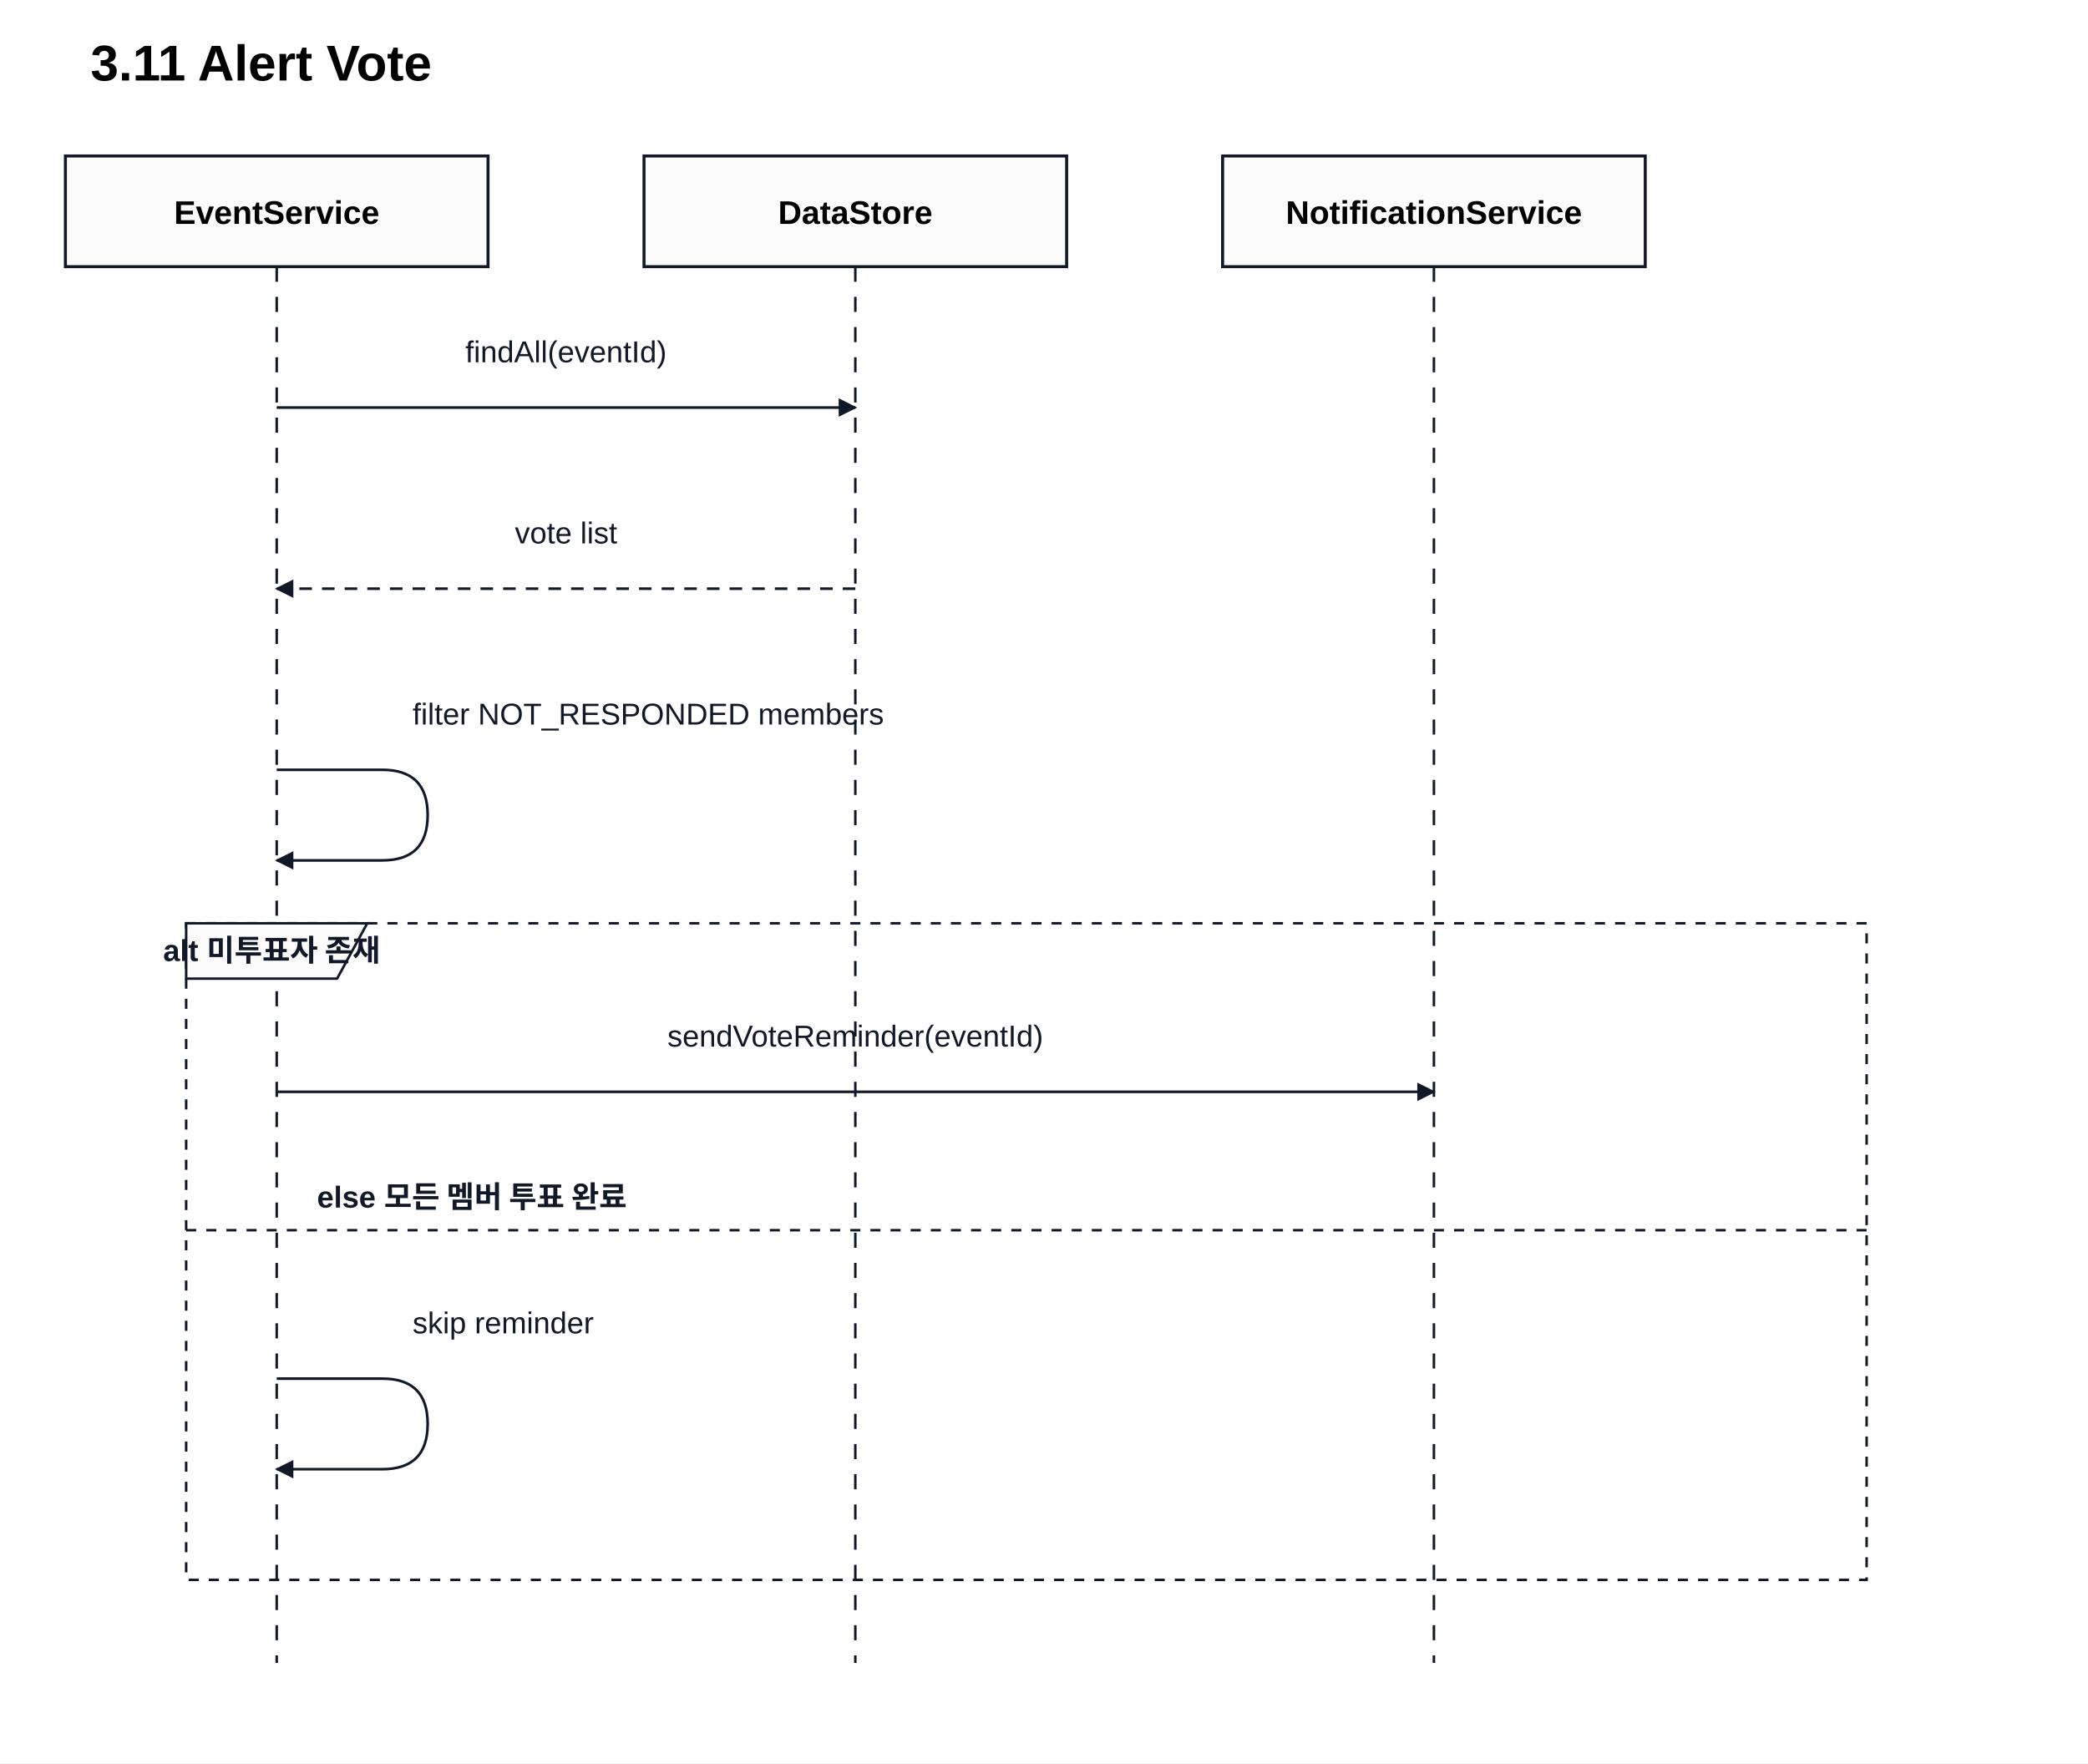
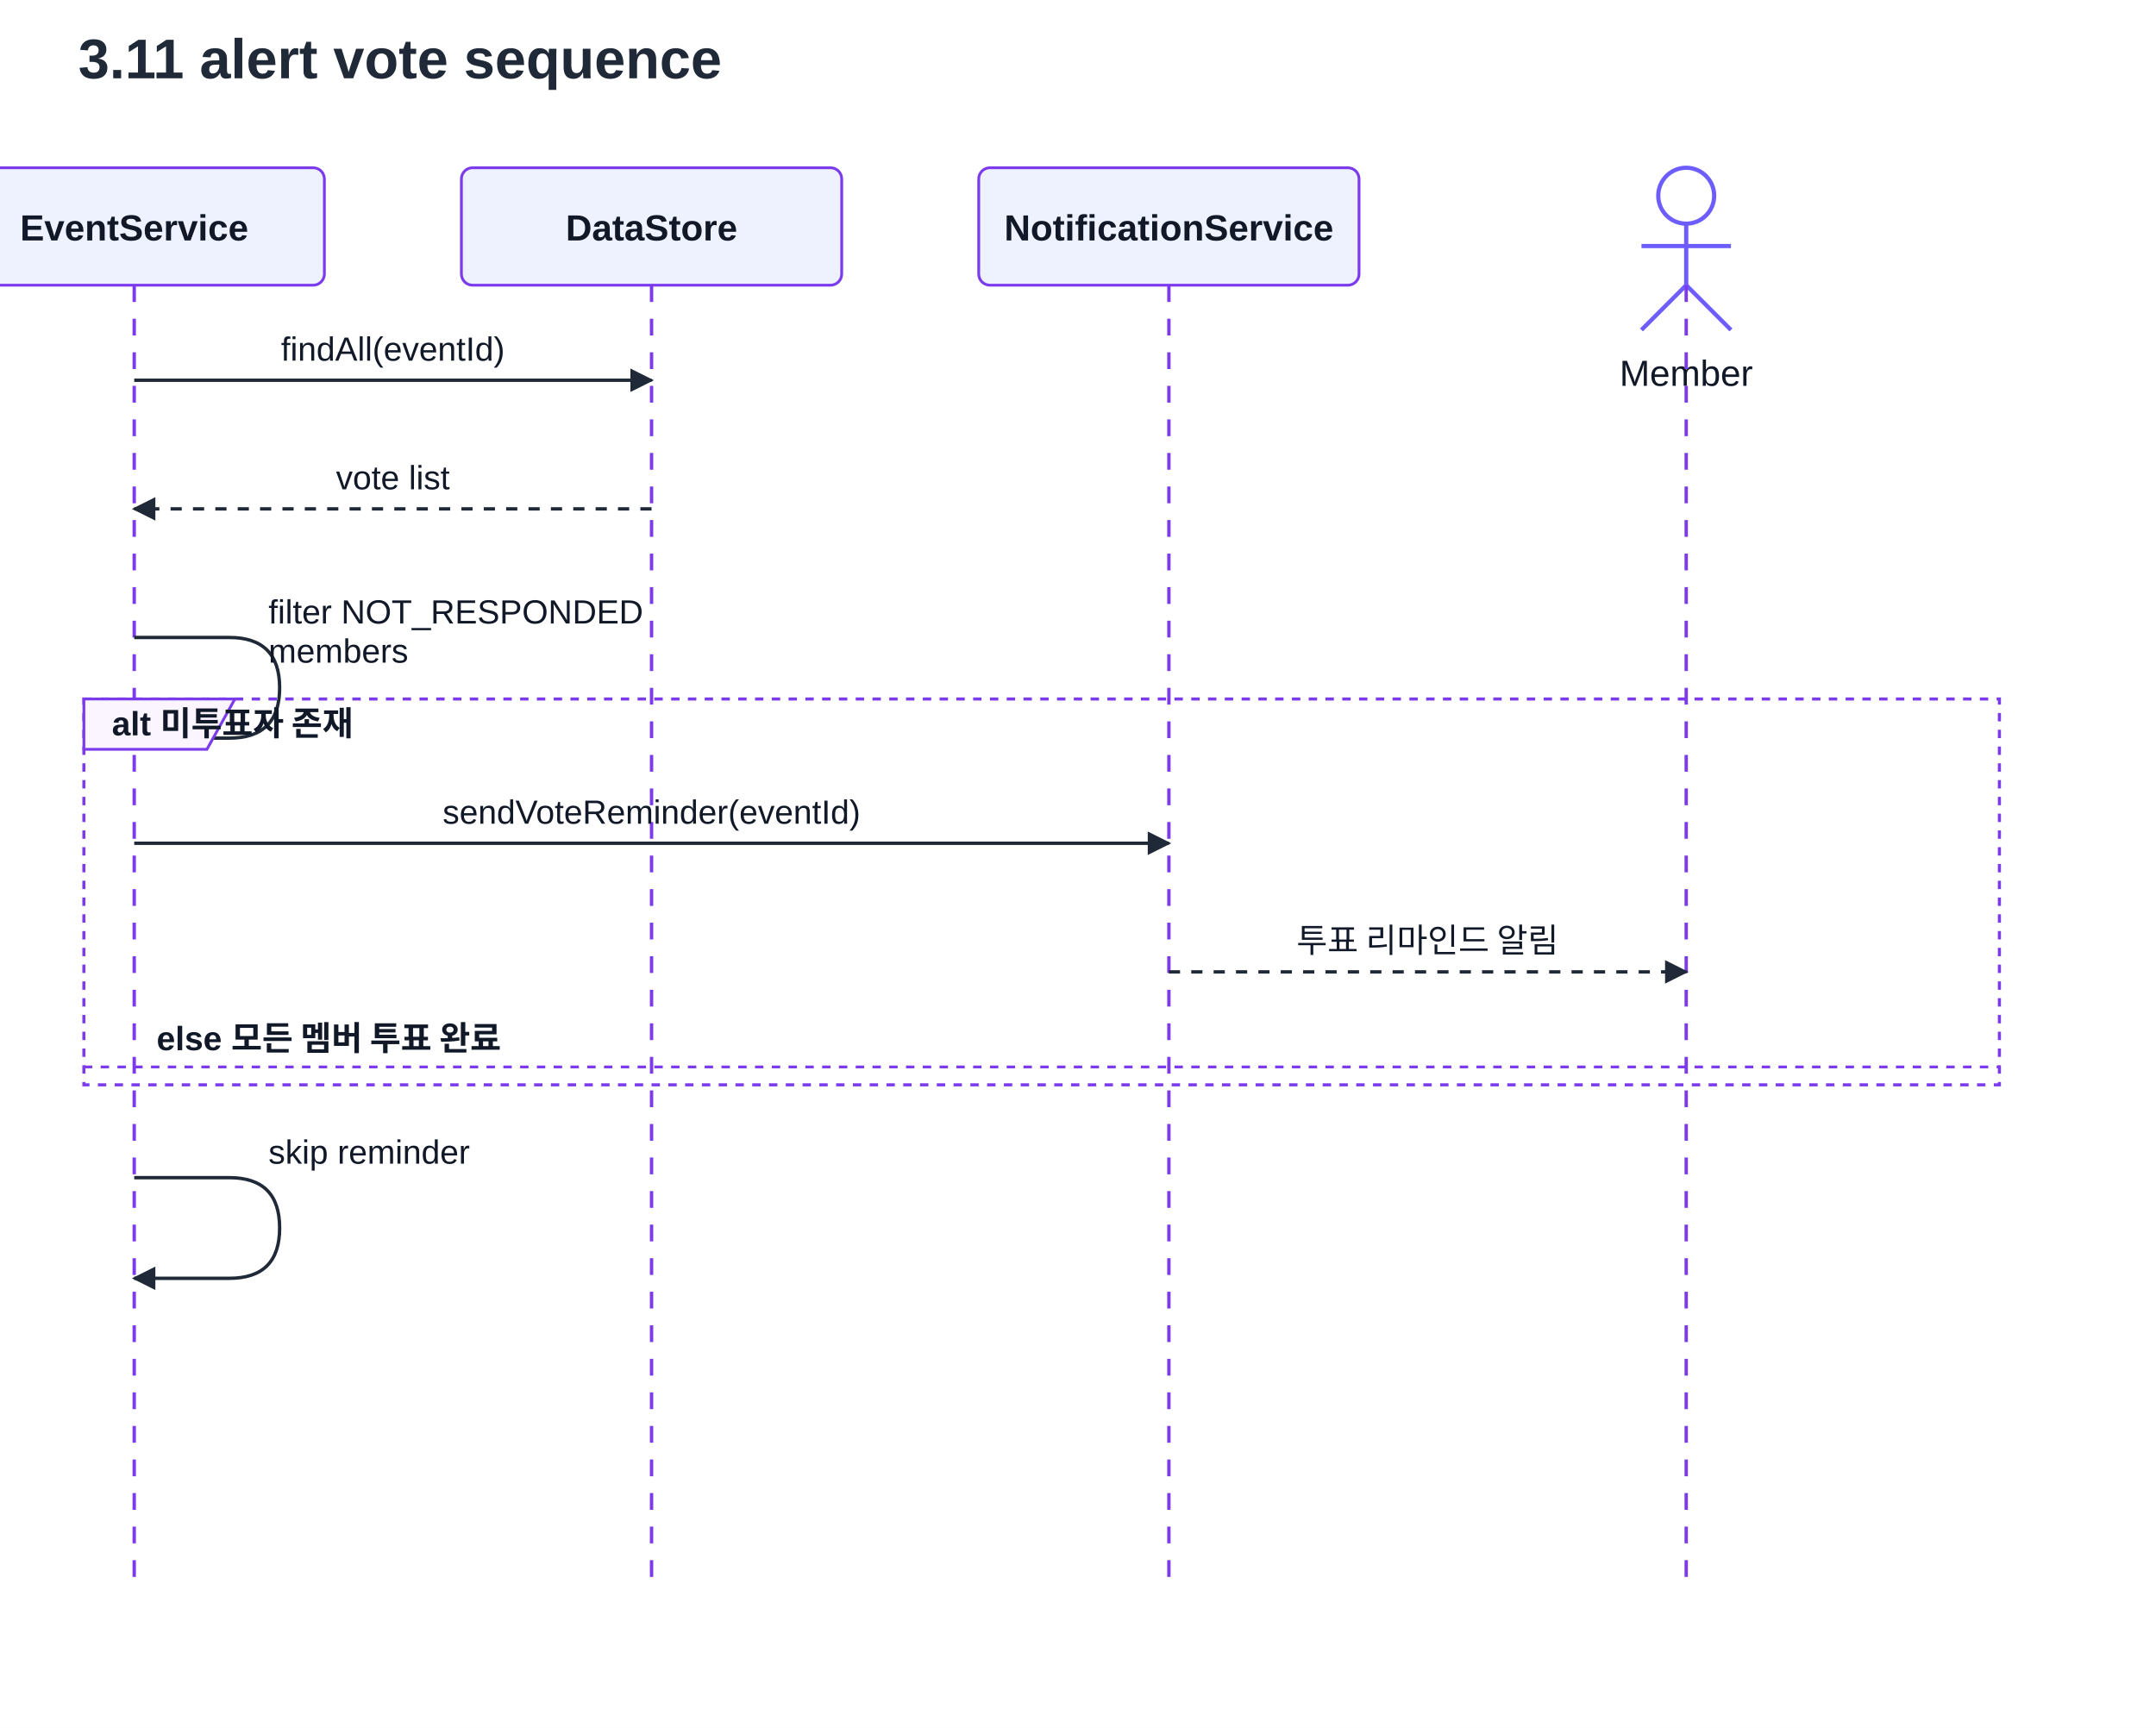
- <svg xmlns="http://www.w3.org/2000/svg" width="830" height="701" viewBox="0 0 830 701">
+ <svg xmlns="http://www.w3.org/2000/svg" width="771" height="618" viewBox="0 0 771 618">
  <defs>
-     <marker id="arrow" viewBox="0 0 10 10" refX="9" refY="5" markerWidth="7" markerHeight="7" orient="auto">
-       <path d="M0 0 L10 5 L0 10 z" fill="#111827" />
-     </marker>
-     <marker id="hollowArrow" viewBox="0 0 10 10" refX="9" refY="5" markerWidth="7" markerHeight="7" orient="auto">
-       <path d="M0 0 L10 5 L0 10 z" fill="#fbfbfb" stroke="#111827" />
-     </marker>
-     <marker id="diamond" viewBox="0 0 16 10" refX="1" refY="5" markerWidth="11" markerHeight="9" orient="auto">
-       <path d="M1 5 L8 1 L15 5 L8 9 z" fill="#111827" stroke="#111827" />
+     <marker id="arrow" viewBox="0 0 10 10" refX="9" refY="5" markerWidth="7" markerHeight="7" orient="auto-start-reverse">
+       <path d="M0 0 L10 5 L0 10 z" fill="#1f2937" />
    </marker>
  </defs>
  <rect width="100%" height="100%" fill="#ffffff" />
-   <text x="36" y="32" font-family="Arial, sans-serif" font-size="20" font-weight="700">3.11 Alert Vote</text>
-   <rect x="26" y="62" width="168" height="44" fill="#fbfbfb" stroke="#111827" stroke-width="1.2" />
-   <text x="110" y="89" text-anchor="middle" font-family="Arial, sans-serif" font-size="13" font-weight="700">EventService</text>
-   <line x1="110" y1="106" x2="110" y2="661" stroke="#111827" stroke-width="1" stroke-dasharray="6 6" />
-   <rect x="256" y="62" width="168" height="44" fill="#fbfbfb" stroke="#111827" stroke-width="1.2" />
-   <text x="340" y="89" text-anchor="middle" font-family="Arial, sans-serif" font-size="13" font-weight="700">DataStore</text>
-   <line x1="340" y1="106" x2="340" y2="661" stroke="#111827" stroke-width="1" stroke-dasharray="6 6" />
-   <rect x="486" y="62" width="168" height="44" fill="#fbfbfb" stroke="#111827" stroke-width="1.2" />
-   <text x="570" y="89" text-anchor="middle" font-family="Arial, sans-serif" font-size="13" font-weight="700">NotificationService</text>
-   <line x1="570" y1="106" x2="570" y2="661" stroke="#111827" stroke-width="1" stroke-dasharray="6 6" />
-   <rect x="74" y="367" width="668" height="261" fill="none" stroke="#111827" stroke-dasharray="4 4" />
-   <path d="M74 367 h72 l-12 22 h-60 z" fill="#fbfbfb" stroke="#111827" />
-   <text x="108" y="382" text-anchor="middle" font-family="Arial, sans-serif" font-size="12" font-weight="700" fill="#111827">alt 미투표자 존재</text>
-   <line x1="74" y1="489" x2="742" y2="489" stroke="#111827" stroke-dasharray="4 4" />
-   <text x="126" y="480" text-anchor="start" font-family="Arial, sans-serif" font-size="12" font-weight="700" fill="#111827">else 모든 멤버 투표 완료</text>
-   <line x1="110" y1="162" x2="340" y2="162" stroke="#111827" stroke-width="1.05" marker-end="url(#arrow)" />
-   <text x="225" y="144" text-anchor="middle" font-family="Arial, sans-serif" font-size="12" font-weight="400" fill="#111827">findAll(eventId)</text>
-   <line x1="340" y1="234" x2="110" y2="234" stroke="#111827" stroke-width="1.05" marker-end="url(#arrow)" stroke-dasharray="5 4" />
-   <text x="225" y="216" text-anchor="middle" font-family="Arial, sans-serif" font-size="12" font-weight="400" fill="#111827">vote list</text>
-   <path d="M110 306 h42 q18 0 18 18 q0 18 -18 18 h-42" fill="none" stroke="#111827" stroke-width="1.05" marker-end="url(#arrow)" />
-   <text x="164" y="288" text-anchor="start" font-family="Arial, sans-serif" font-size="12" font-weight="400" fill="#111827">filter NOT_RESPONDED members</text>
-   <line x1="110" y1="434" x2="570" y2="434" stroke="#111827" stroke-width="1.05" marker-end="url(#arrow)" />
-   <text x="340" y="416" text-anchor="middle" font-family="Arial, sans-serif" font-size="12" font-weight="400" fill="#111827">sendVoteReminder(eventId)</text>
-   <path d="M110 548 h42 q18 0 18 18 q0 18 -18 18 h-42" fill="none" stroke="#111827" stroke-width="1.05" marker-end="url(#arrow)" />
-   <text x="164" y="530" text-anchor="start" font-family="Arial, sans-serif" font-size="12" font-weight="400" fill="#111827">skip reminder</text>
+   <text x="28" y="28" font-family="Arial, sans-serif" font-size="20" font-weight="700" fill="#1f2937">3.11 alert vote sequence</text>
+   <rect x="-20" y="60" width="136" height="42" rx="4" fill="#eef2ff" stroke="#7c3aed" stroke-width="1" />
+   <text x="48" y="86" text-anchor="middle" font-family="Arial, sans-serif" font-size="13" font-weight="700" fill="#111827">EventService</text>
+   <line x1="48" y1="102" x2="48" y2="570" stroke="#7c3aed" stroke-width="1.2" stroke-dasharray="6 6" />
+   <rect x="165" y="60" width="136" height="42" rx="4" fill="#eef2ff" stroke="#7c3aed" stroke-width="1" />
+   <text x="233" y="86" text-anchor="middle" font-family="Arial, sans-serif" font-size="13" font-weight="700" fill="#111827">DataStore</text>
+   <line x1="233" y1="102" x2="233" y2="570" stroke="#7c3aed" stroke-width="1.2" stroke-dasharray="6 6" />
+   <rect x="350" y="60" width="136" height="42" rx="4" fill="#eef2ff" stroke="#7c3aed" stroke-width="1" />
+   <text x="418" y="86" text-anchor="middle" font-family="Arial, sans-serif" font-size="13" font-weight="700" fill="#111827">NotificationService</text>
+   <line x1="418" y1="102" x2="418" y2="570" stroke="#7c3aed" stroke-width="1.2" stroke-dasharray="6 6" />
+   <circle cx="603" cy="70" r="10" fill="#fff" stroke="#6d5dfc" stroke-width="1.5" />
+   <line x1="603" y1="80" x2="603" y2="102" stroke="#6d5dfc" stroke-width="1.5" />
+   <line x1="587" y1="88" x2="619" y2="88" stroke="#6d5dfc" stroke-width="1.5" />
+   <line x1="603" y1="102" x2="587" y2="118" stroke="#6d5dfc" stroke-width="1.5" />
+   <line x1="603" y1="102" x2="619" y2="118" stroke="#6d5dfc" stroke-width="1.5" />
+   <text x="603" y="138" text-anchor="middle" font-family="Arial, sans-serif" font-size="13" fill="#111827">Member</text>
+   <line x1="603" y1="102" x2="603" y2="570" stroke="#7c3aed" stroke-width="1.2" stroke-dasharray="6 6" />
+   <line x1="48" y1="136" x2="233" y2="136" stroke="#1f2937" stroke-width="1.2" marker-end="url(#arrow)" />
+   <text x="140.5" y="129" text-anchor="middle" font-family="Arial, sans-serif" font-size="12" fill="#111827">findAll(eventId)</text>
+   <line x1="233" y1="182" x2="48" y2="182" stroke="#1f2937" stroke-width="1.2" marker-end="url(#arrow)" stroke-dasharray="4 4" />
+   <text x="140.5" y="175" text-anchor="middle" font-family="Arial, sans-serif" font-size="12" fill="#111827">vote list</text>
+   <path d="M48 228 h34 q18 0 18 18 q0 18 -18 18 h-34" fill="none" stroke="#1f2937" stroke-width="1.2" marker-end="url(#arrow)" />
+   <text x="96" y="223" font-family="Arial, sans-serif" font-size="12" fill="#111827">filter NOT_RESPONDED</text>
+   <text x="96" y="237" font-family="Arial, sans-serif" font-size="12" fill="#111827">members</text>
+   <rect x="30" y="250" width="685" height="138" fill="none" stroke="#7c3aed" stroke-width="1.1" stroke-dasharray="3 3" />
+   <path d="M30 250 h54 l-10 18 h-44 z" fill="#faf5ff" stroke="#7c3aed" stroke-width="1" />
+   <text x="40" y="263" font-family="Arial, sans-serif" font-size="12" font-weight="700" fill="#111827">alt 미투표자 존재</text>
+   <line x1="48" y1="301.6" x2="418" y2="301.6" stroke="#1f2937" stroke-width="1.2" marker-end="url(#arrow)" />
+   <text x="233" y="294.6" text-anchor="middle" font-family="Arial, sans-serif" font-size="12" fill="#111827">sendVoteReminder(eventId)</text>
+   <line x1="418" y1="347.6" x2="603" y2="347.6" stroke="#1f2937" stroke-width="1.2" marker-end="url(#arrow)" stroke-dasharray="4 4" />
+   <text x="510.5" y="340.6" text-anchor="middle" font-family="Arial, sans-serif" font-size="12" fill="#111827">투표 리마인드 알림</text>
+   <line x1="30" y1="381.6" x2="715" y2="381.6" stroke="#7c3aed" stroke-width="1" stroke-dasharray="3 3" />
+   <text x="56" y="375.6" font-family="Arial, sans-serif" font-size="12" font-weight="700" fill="#111827">else 모든 멤버 투표 완료</text>
+   <path d="M48 421.2 h34 q18 0 18 18 q0 18 -18 18 h-34" fill="none" stroke="#1f2937" stroke-width="1.2" marker-end="url(#arrow)" />
+   <text x="96" y="416.2" font-family="Arial, sans-serif" font-size="12" fill="#111827">skip reminder</text>
</svg>
